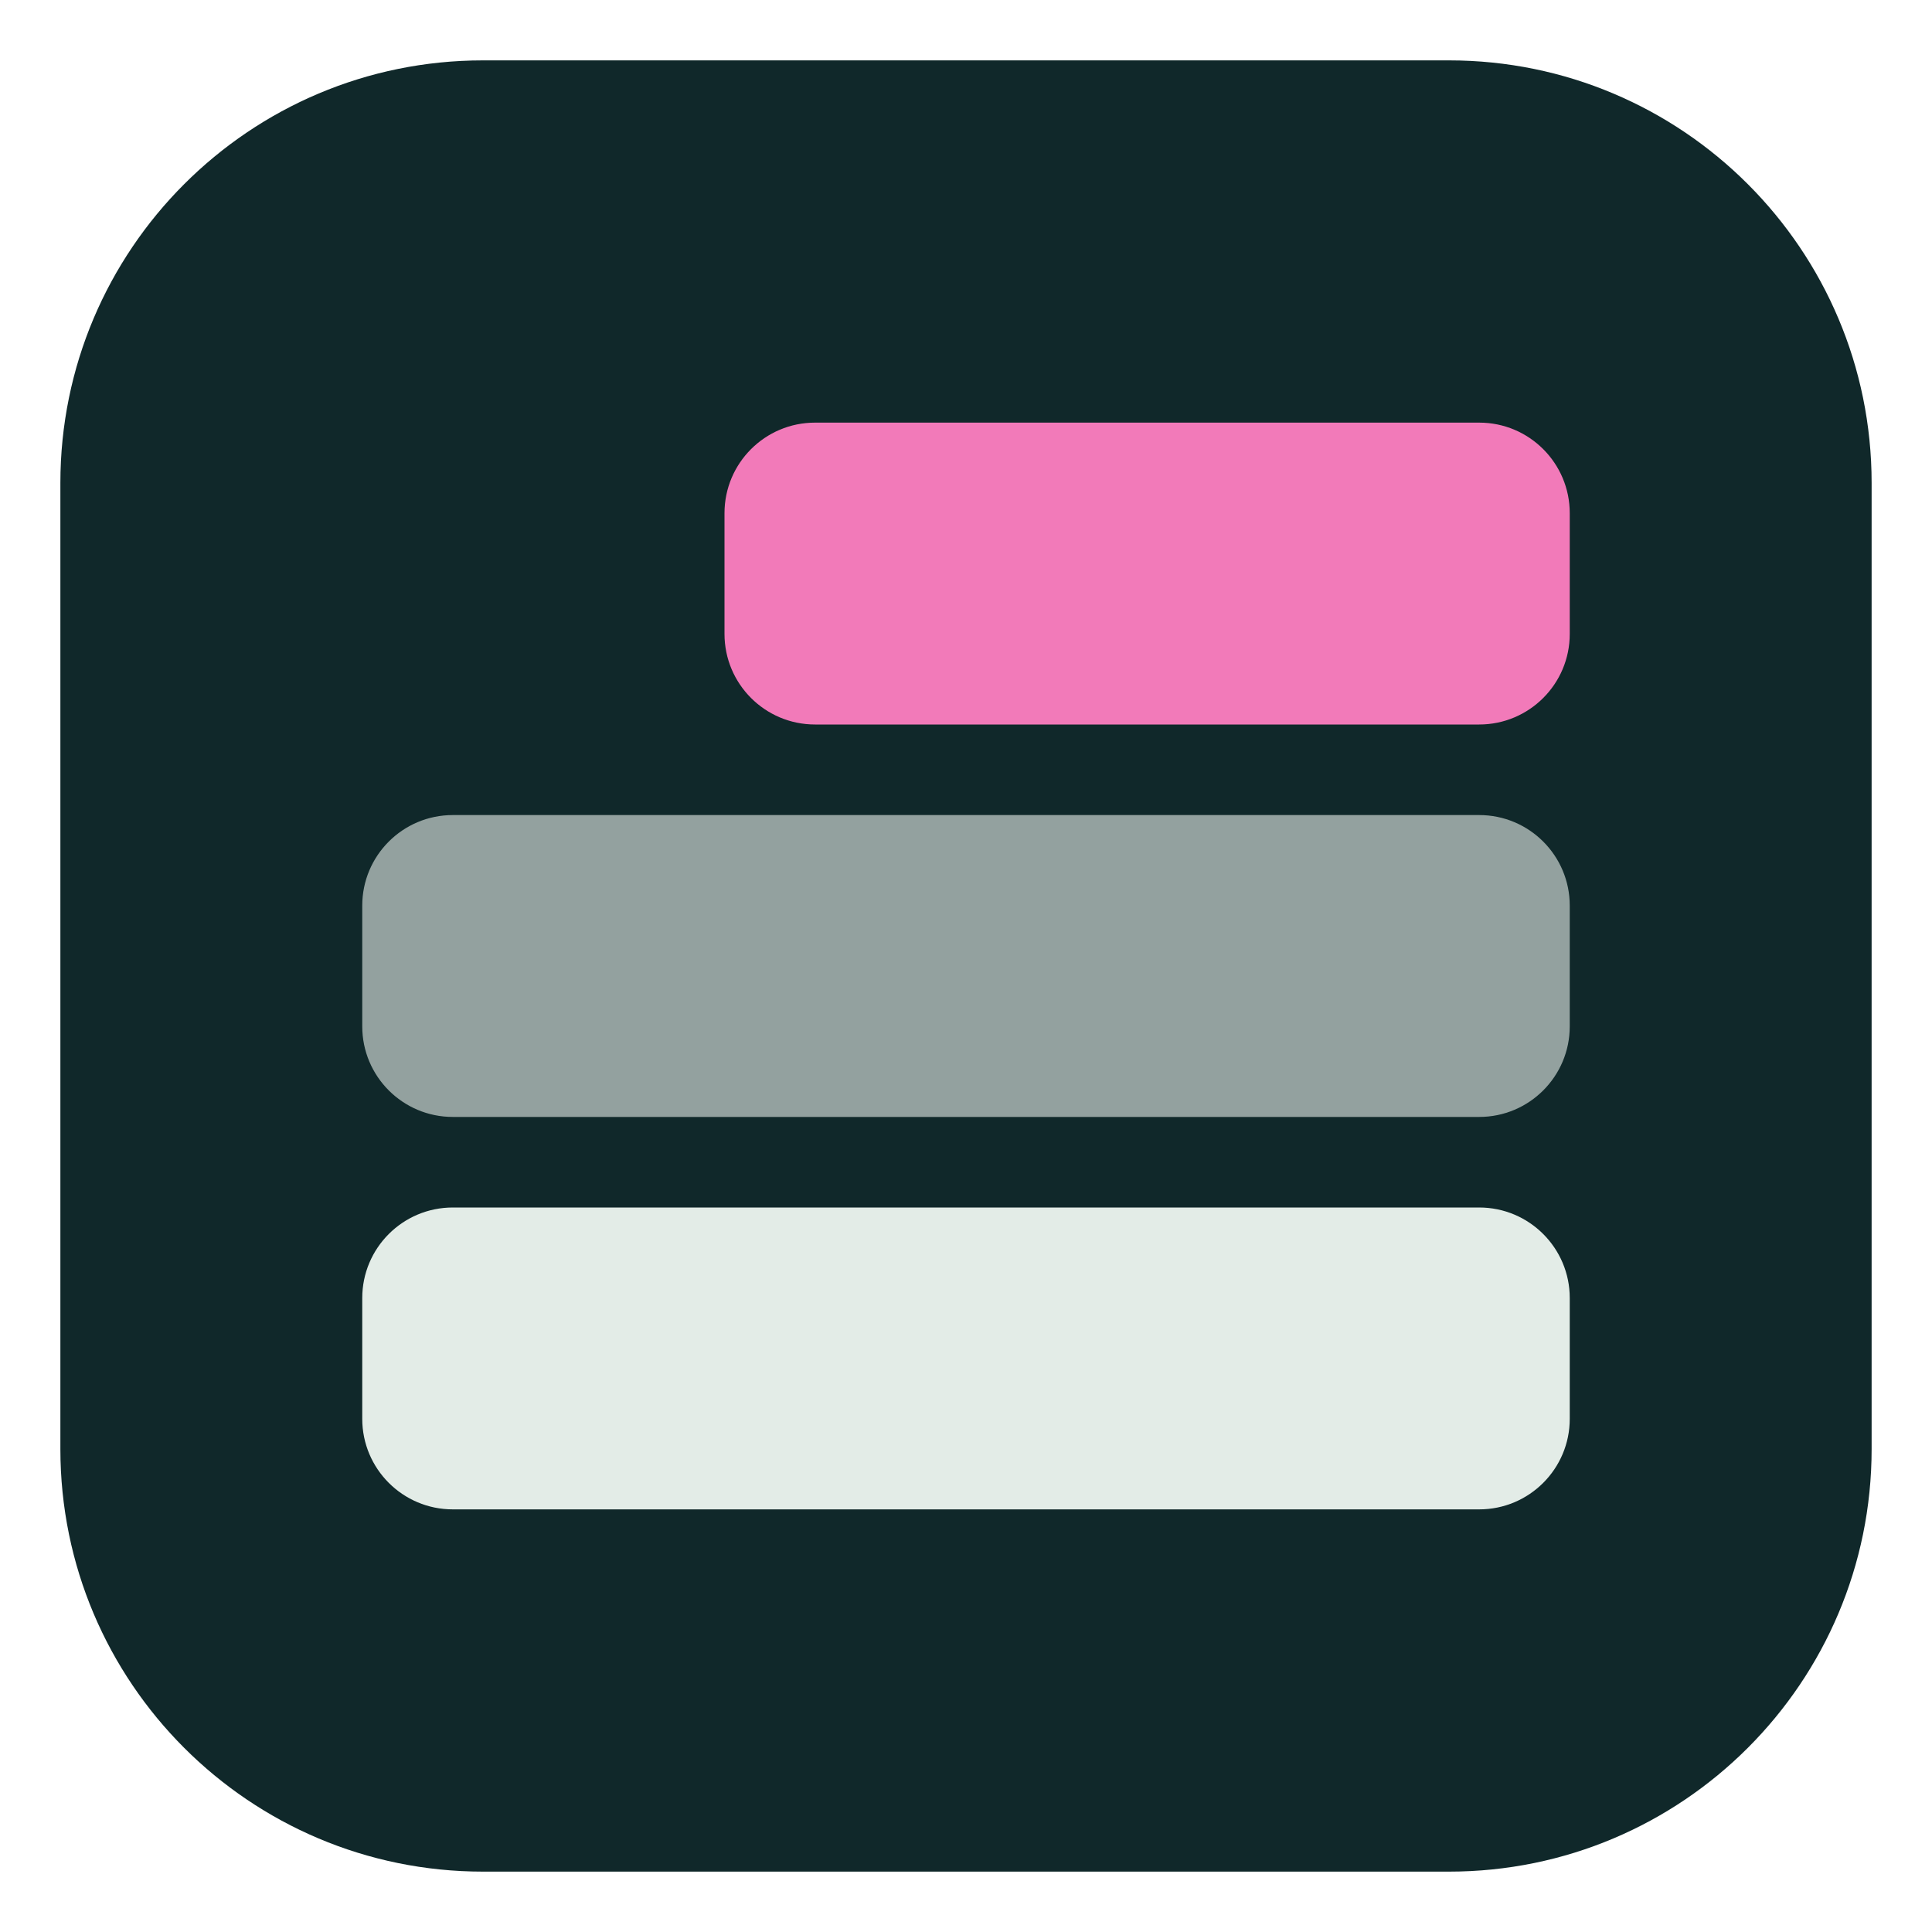
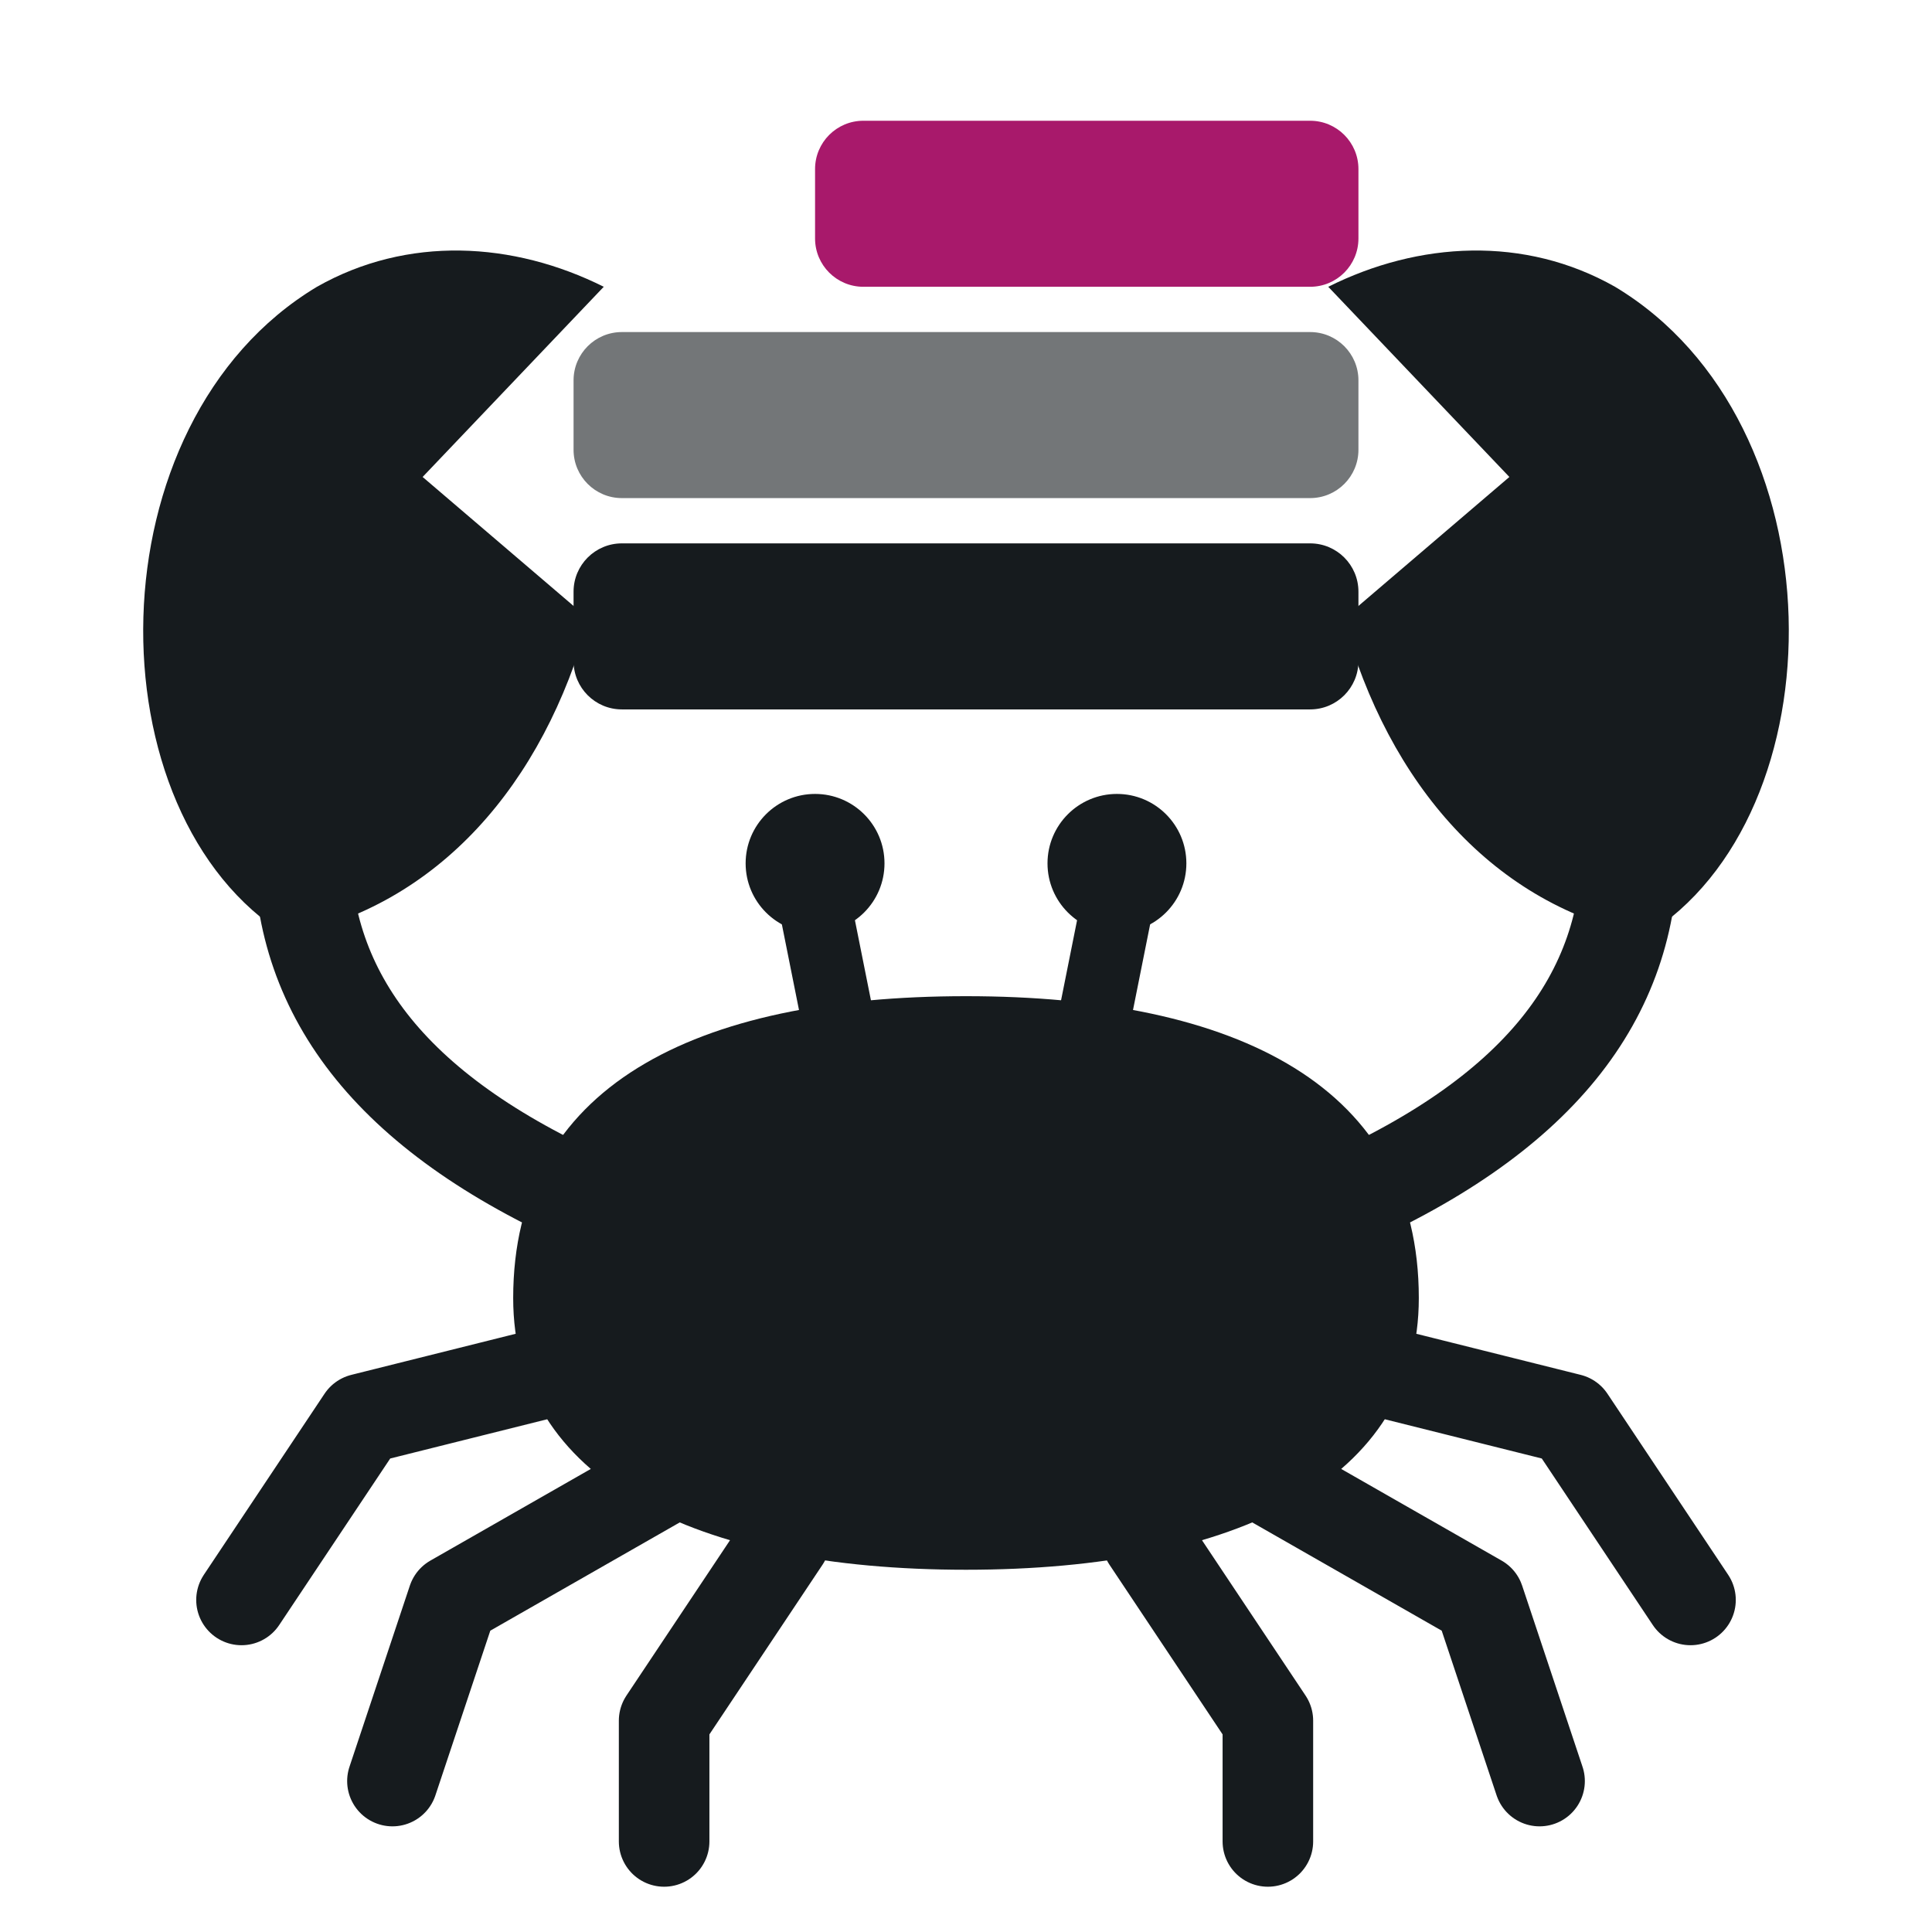
- <svg xmlns="http://www.w3.org/2000/svg" viewBox="0 0 32 32" role="img" aria-label="rbitcoin.space">
-   <rect x="1" y="1" width="30" height="30" rx="7" fill="#10282a" />
-   <rect x="6" y="20" width="20" height="5" rx="1.5" fill="#e3ece7" />
-   <rect x="6" y="13.5" width="20" height="5" rx="1.5" fill="#e3ece7" fill-opacity="0.62" />
-   <rect x="12" y="7" width="14" height="5" rx="1.5" fill="#f27ab9" />
+ <svg xmlns="http://www.w3.org/2000/svg" viewBox="0 0 64 64" role="img" aria-label="rbitcoin.space">
+   <style>
+     @media (prefers-color-scheme: dark) {
+       .ink { fill: #e6eaed; }
+       .line { stroke: #e6eaed; }
+       .top { fill: #f27ab9; }
+     }
+   </style>
+   <g class="ink" fill="#161b1e">
+     <rect x="19" y="18" width="26" height="5.5" rx="1.6" />
+     <rect x="19" y="11" width="26" height="5.5" rx="1.6" fill-opacity="0.6" />
+     <rect class="top" fill="#a8196b" x="27" y="4" width="18" height="5.5" rx="1.6" />
+     <path d="M9.5 31C3 27 3 14 10.5 9.5 13.5 7.8 17 8 20 9.5L14 15.8 19.5 20.5C18 26 14.5 30 9.5 31ZM54.5 31C61 27 61 14 53.5 9.5 50.5 7.8 47 8 44 9.5L50 15.8 44.5 20.5C46 26 49.5 30 54.5 31ZM24.7 28.6a2.3 2.3 0 1 0 4.6 0 2.3 2.3 0 1 0-4.6 0ZM34.7 28.6a2.3 2.3 0 1 0 4.6 0 2.3 2.3 0 1 0-4.6 0ZM17 43C17 36 23 33 32 33 41 33 47 36 47 43 47 49 41 52 32 52 23 52 17 49 17 43Z" />
+   </g>
+   <g class="line" fill="none" stroke="#161b1e" stroke-linecap="round" stroke-linejoin="round">
+     <path stroke-width="3.2" d="M20 40C13 37 10 33 10 28M44 40C51 37 54 33 54 28" />
+     <path stroke-width="2.4" d="M28 35 27 30M36 35 37 30" />
+     <path stroke-width="3" d="M20 45 12 47 8 53M22 49 15 53 13 59M26 51 22 57 22 61M44 45 52 47 56 53M42 49 49 53 51 59M38 51 42 57 42 61" />
+   </g>
</svg>
